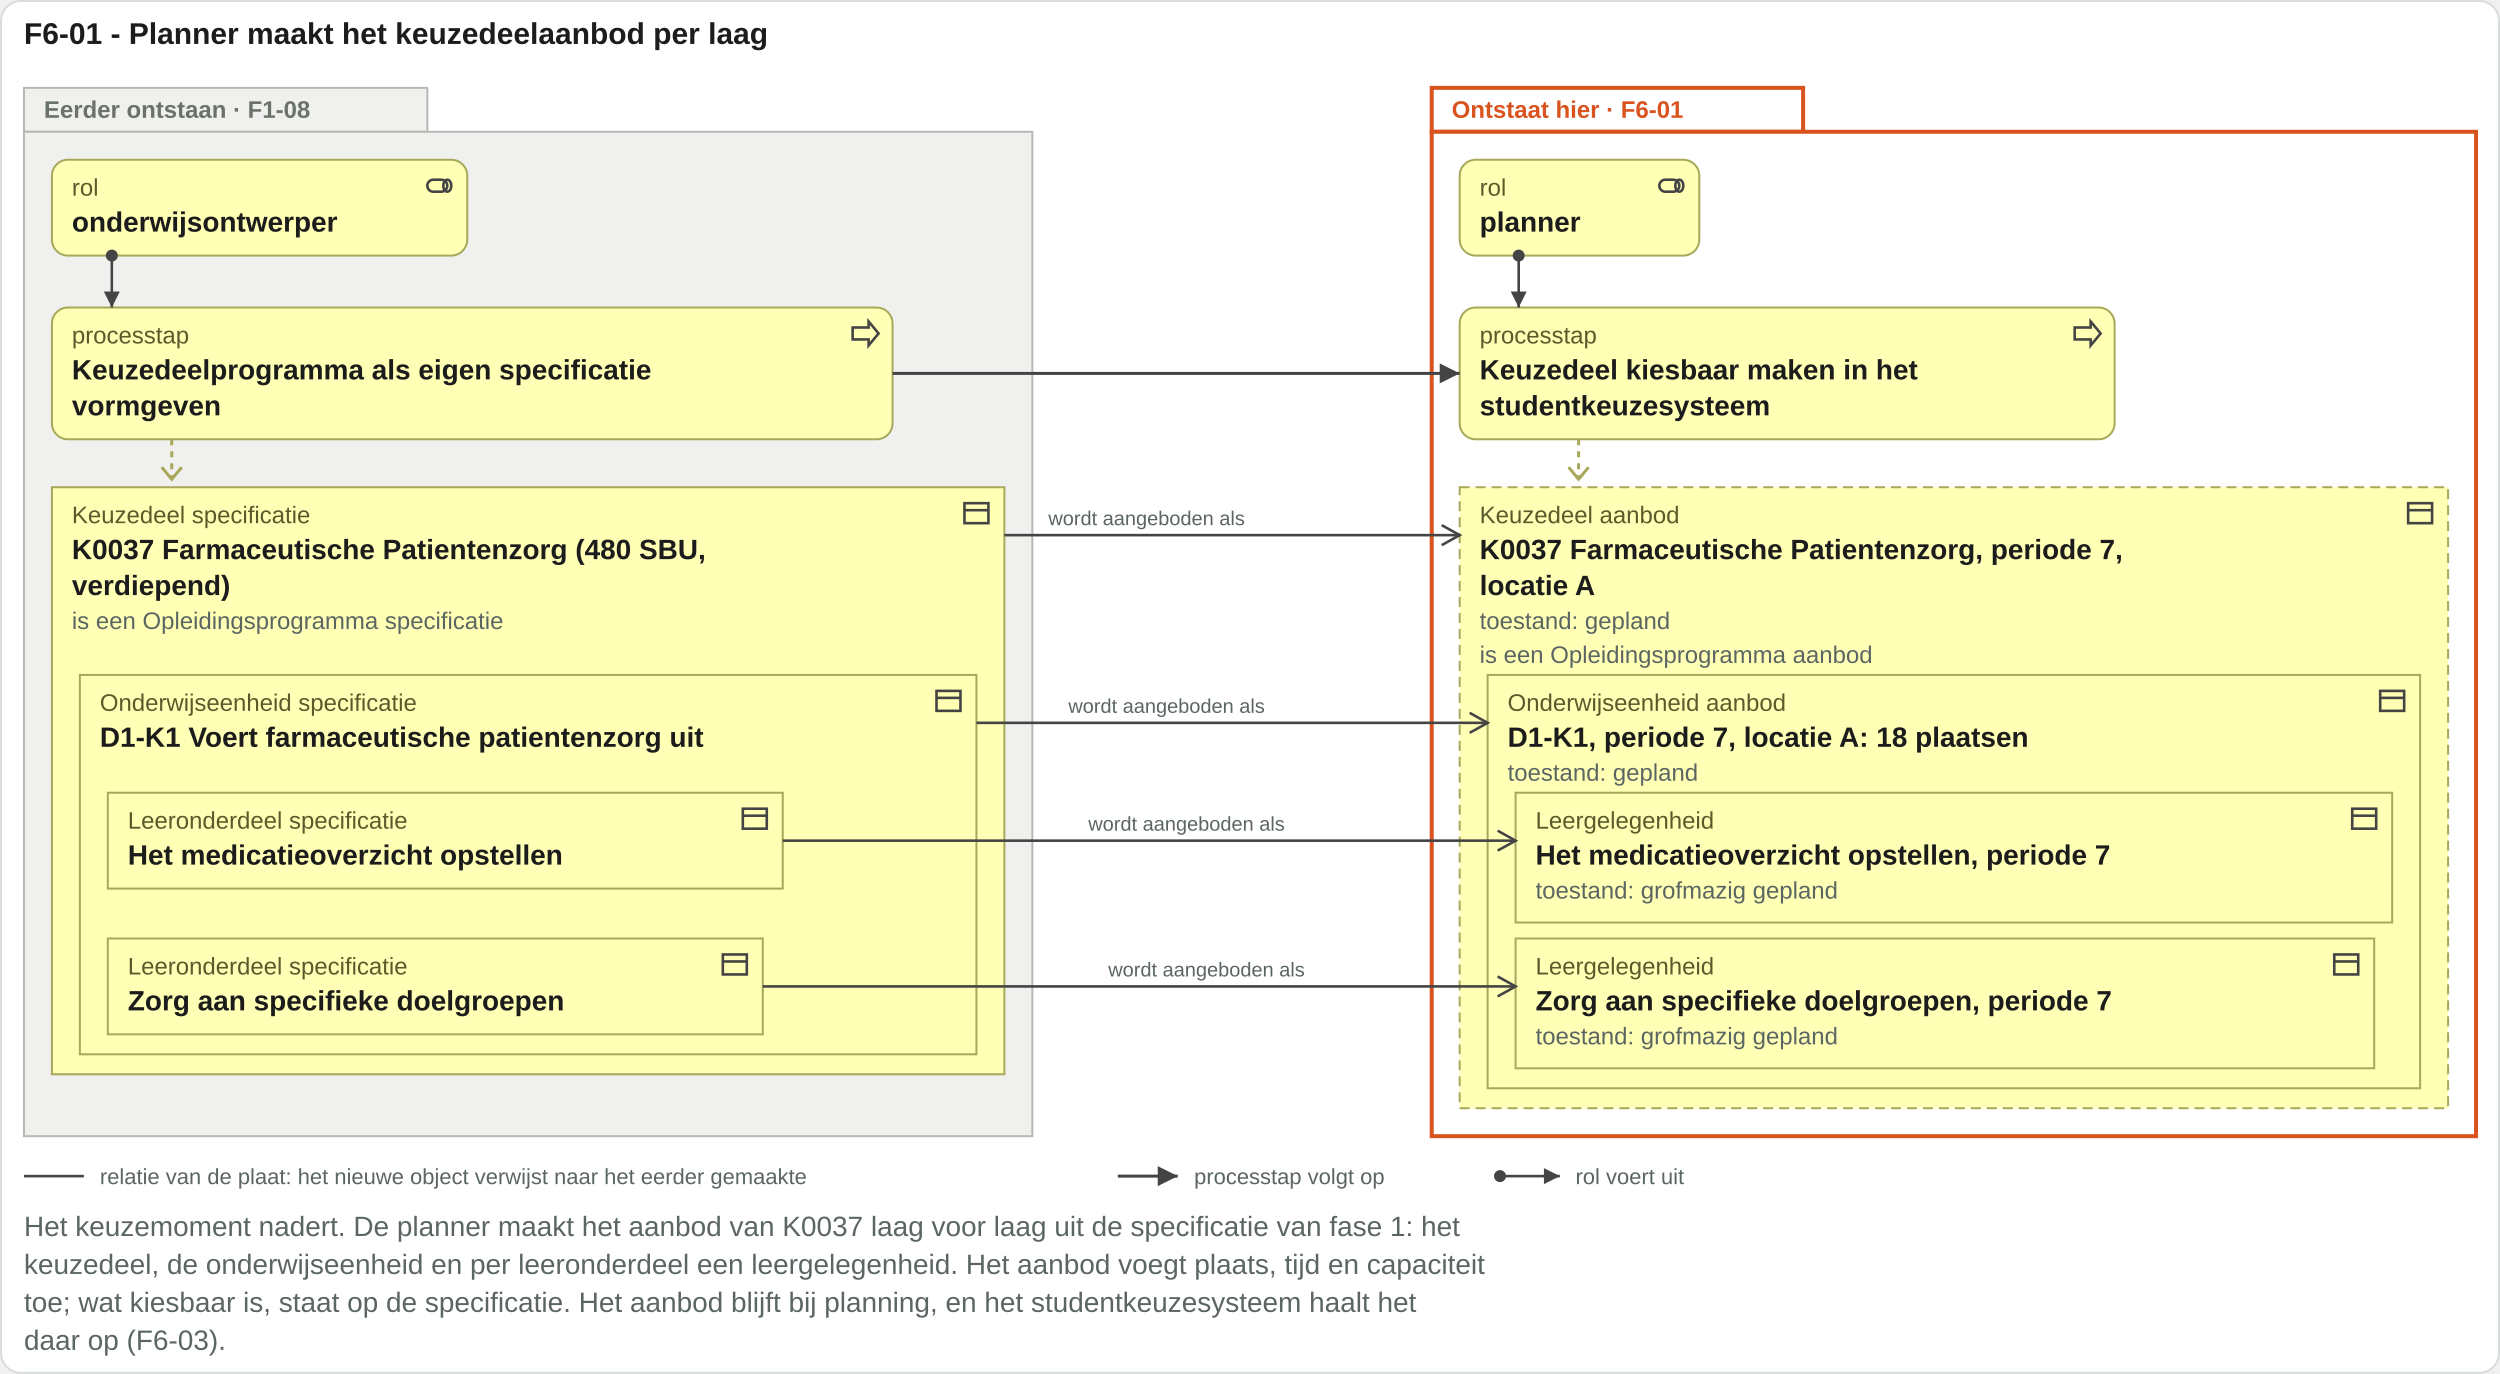
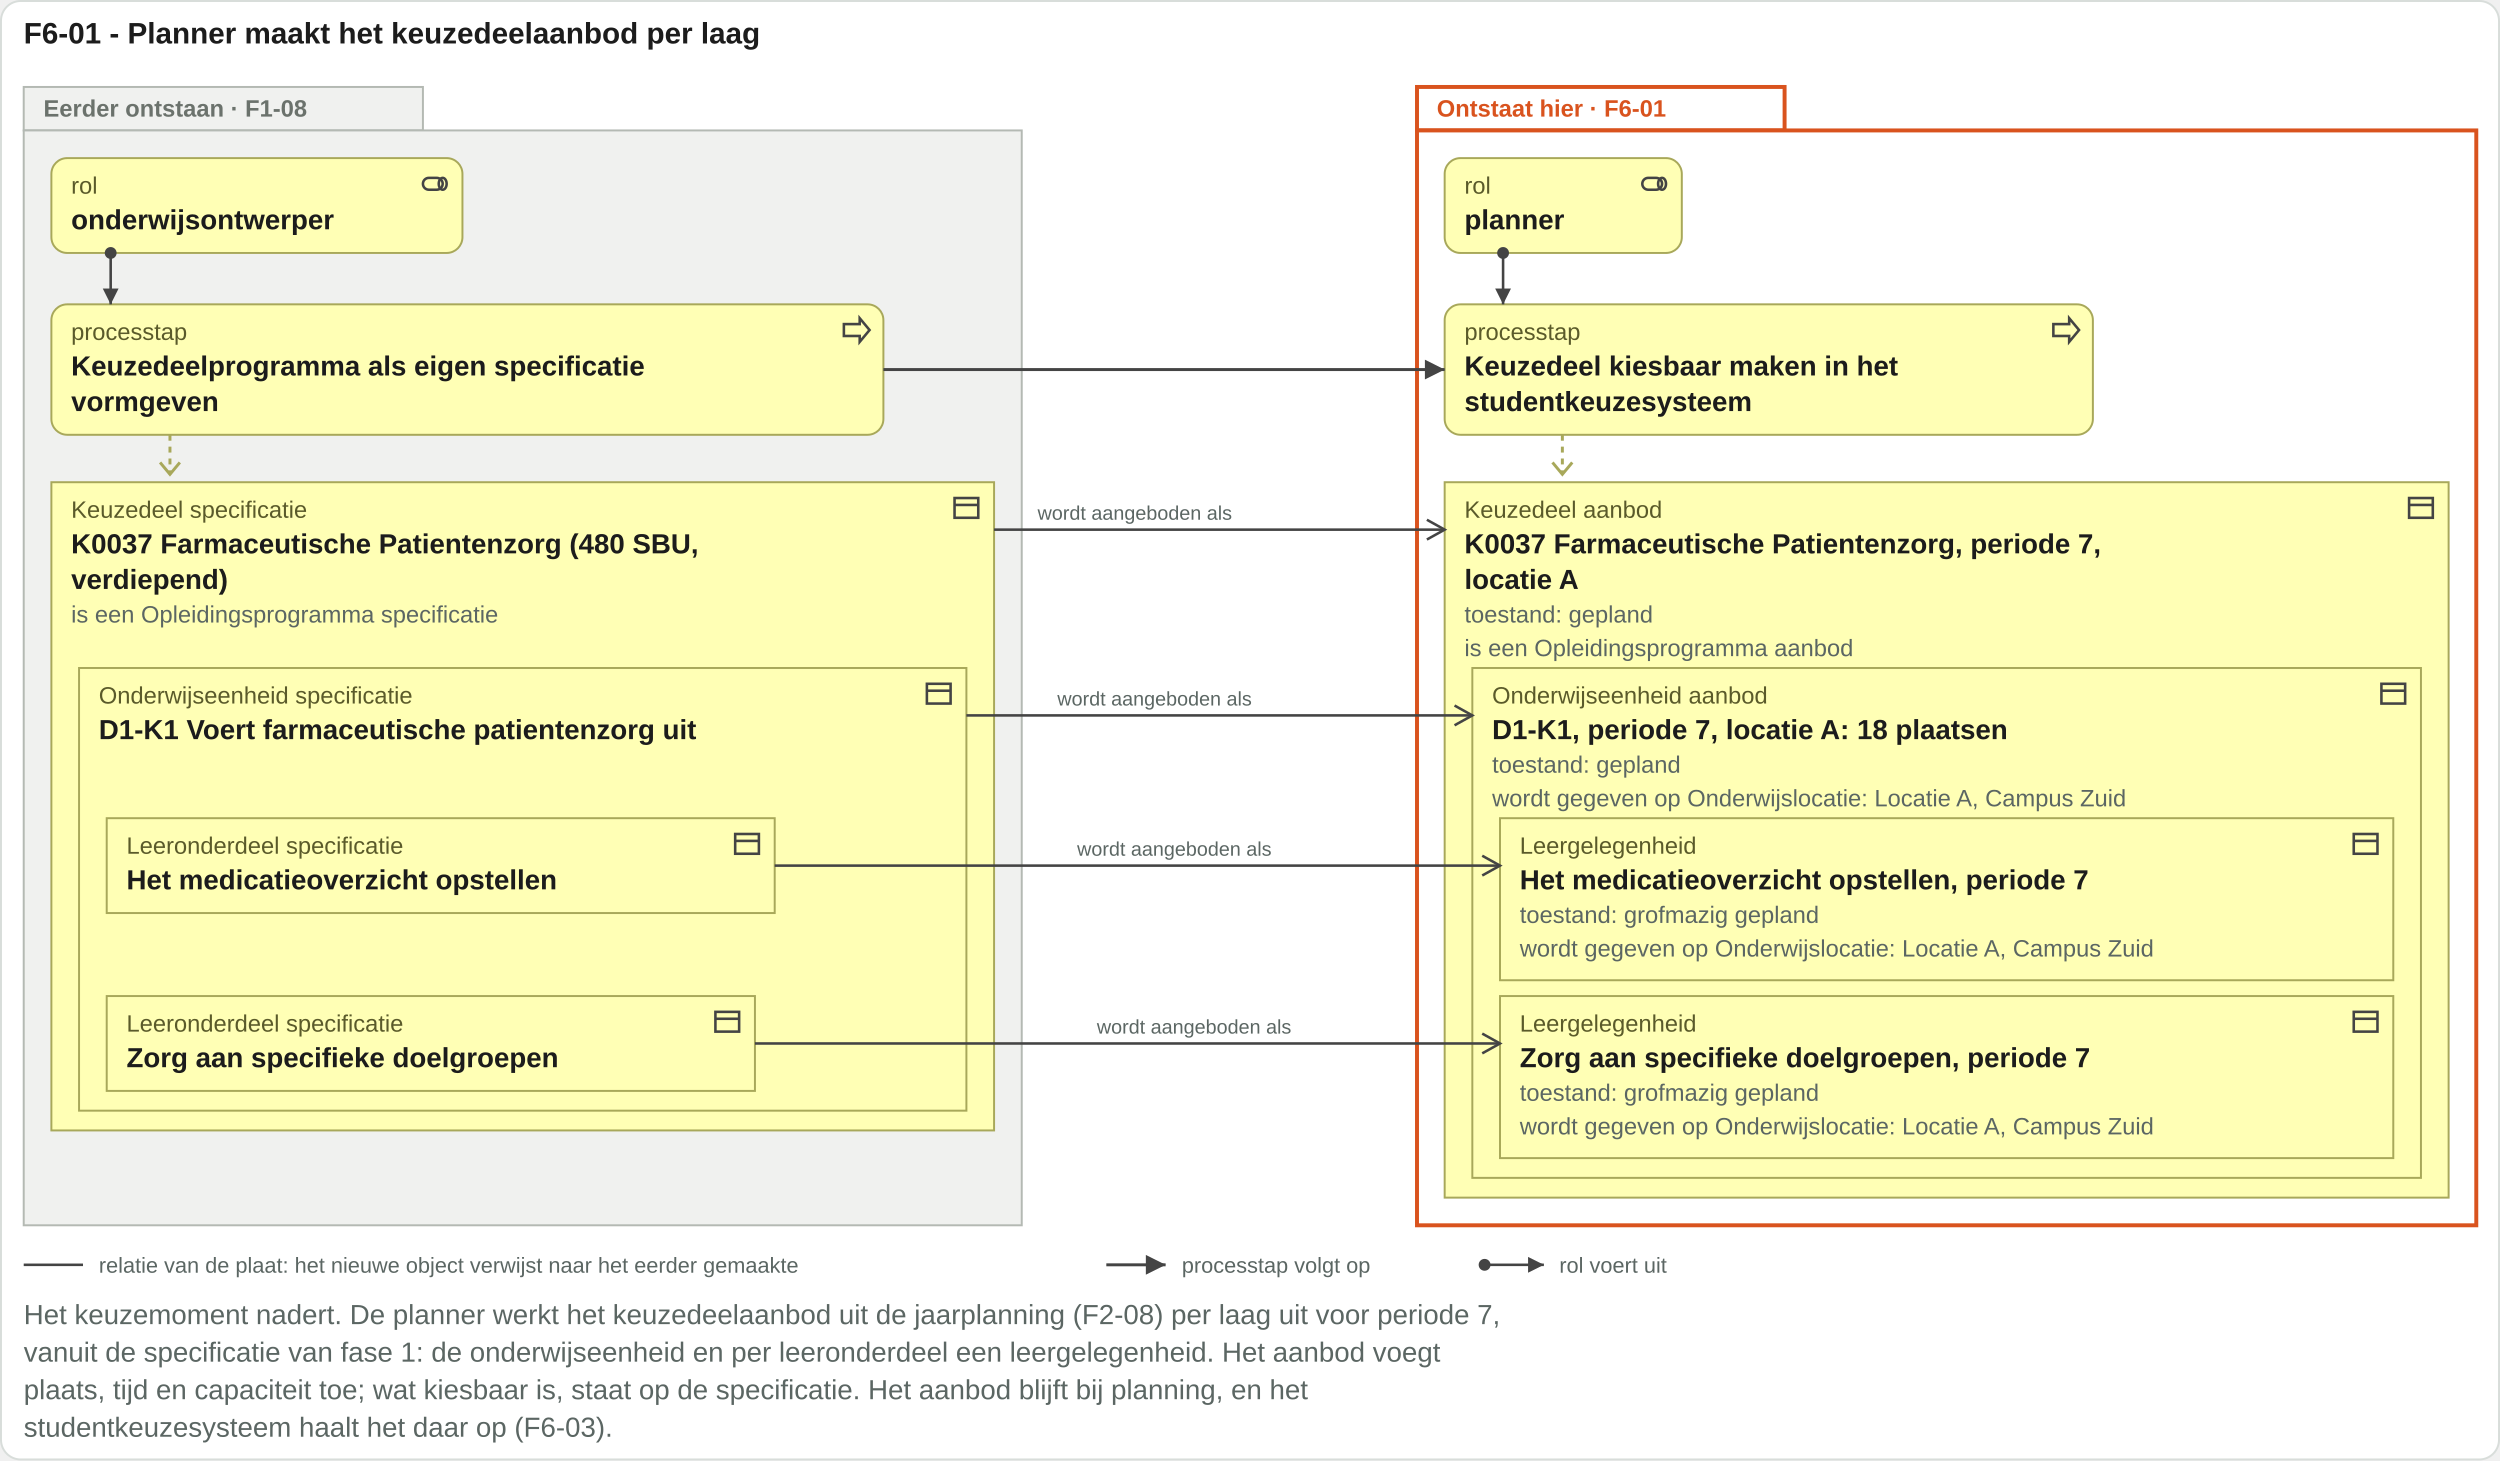
- <svg xmlns="http://www.w3.org/2000/svg" viewBox="0 0 1252 688" width="1252" height="688">
-   <rect x="0.5" y="0.5" width="1251" height="687" rx="10" fill="#ffffff" stroke="#d8ddda" />
+ <svg xmlns="http://www.w3.org/2000/svg" viewBox="0 0 1265 739" width="1265" height="739">
+   <rect x="0.5" y="0.5" width="1264" height="738" rx="10" fill="#ffffff" stroke="#d8ddda" />
  <text x="12" y="22" font-family="Arial, Helvetica, sans-serif" font-size="15" font-weight="bold" fill="#1c1c1c" text-anchor="start">F6-01 - Planner maakt het keuzedeelaanbod per laag</text>
  <rect x="12" y="44" width="202" height="22" fill="#f0f1ef" stroke="#b4b9b3" />
-   <rect class="vlak-eerder" x="12" y="66" width="505" height="503" fill="#f0f1ef" stroke="#b4b9b3" />
+   <rect class="vlak-eerder" x="12" y="66" width="505" height="554" fill="#f0f1ef" stroke="#b4b9b3" />
  <text x="22" y="59" font-family="Arial, Helvetica, sans-serif" font-size="12" font-weight="bold" fill="#6b726c" text-anchor="start">Eerder ontstaan · F1-08</text>
  <rect x="717" y="44" width="186" height="22" fill="#ffffff" stroke="#d9531e" stroke-width="2" />
-   <rect class="vlak-hier" x="717" y="66" width="523" height="503" fill="#ffffff" stroke="#d9531e" stroke-width="2" />
+   <rect class="vlak-hier" x="717" y="66" width="536" height="554" fill="#ffffff" stroke="#d9531e" stroke-width="2" />
  <text x="727" y="59" font-family="Arial, Helvetica, sans-serif" font-size="12" font-weight="bold" fill="#d9531e" text-anchor="start">Ontstaat hier · F6-01</text>
  <rect x="26" y="80" width="208" height="48" rx="8" fill="#ffffb5" stroke="#a8a85a" />
  <g transform="translate(212,85)" fill="none" stroke="#444" stroke-width="1.3">
    <rect x="2" y="5" width="10" height="6" rx="3" />
    <ellipse cx="12" cy="8" rx="2" ry="3" />
  </g>
  <text x="36" y="98" font-family="Arial, Helvetica, sans-serif" font-size="12" fill="#5a5a2a" text-anchor="start">rol</text>
  <text x="36" y="116" font-family="Arial, Helvetica, sans-serif" font-size="14" font-weight="bold" fill="#1c1c1c" text-anchor="start">onderwijsontwerper</text>
  <rect x="26" y="154" width="421" height="66" rx="8" fill="#ffffb5" stroke="#a8a85a" />
  <g transform="translate(425,159)" fill="none" stroke="#444" stroke-width="1.3">
    <path d="M2 5h8V2l5 6-5 6v-3H2z" />
  </g>
  <text x="36" y="172" font-family="Arial, Helvetica, sans-serif" font-size="12" fill="#5a5a2a" text-anchor="start">processtap</text>
  <text x="36" y="190" font-family="Arial, Helvetica, sans-serif" font-size="14" font-weight="bold" fill="#1c1c1c" text-anchor="start">Keuzedeelprogramma als eigen specificatie</text>
  <text x="36" y="208" font-family="Arial, Helvetica, sans-serif" font-size="14" font-weight="bold" fill="#1c1c1c" text-anchor="start">vormgeven</text>
  <path class="toewijzing" d="M56 128V154" stroke="#444" stroke-width="1.3" fill="none" />
  <circle cx="56" cy="128" r="3" fill="#444" />
  <path d="M56 154l-4 -8h8z" fill="#444" />
  <rect x="731" y="80" width="120" height="48" rx="8" fill="#ffffb5" stroke="#a8a85a" />
  <g transform="translate(829,85)" fill="none" stroke="#444" stroke-width="1.3">
    <rect x="2" y="5" width="10" height="6" rx="3" />
    <ellipse cx="12" cy="8" rx="2" ry="3" />
  </g>
  <text x="741" y="98" font-family="Arial, Helvetica, sans-serif" font-size="12" fill="#5a5a2a" text-anchor="start">rol</text>
  <text x="741" y="116" font-family="Arial, Helvetica, sans-serif" font-size="14" font-weight="bold" fill="#1c1c1c" text-anchor="start">planner</text>
  <rect x="731" y="154" width="328" height="66" rx="8" fill="#ffffb5" stroke="#a8a85a" />
  <g transform="translate(1037,159)" fill="none" stroke="#444" stroke-width="1.3">
    <path d="M2 5h8V2l5 6-5 6v-3H2z" />
  </g>
  <text x="741" y="172" font-family="Arial, Helvetica, sans-serif" font-size="12" fill="#5a5a2a" text-anchor="start">processtap</text>
  <text x="741" y="190" font-family="Arial, Helvetica, sans-serif" font-size="14" font-weight="bold" fill="#1c1c1c" text-anchor="start">Keuzedeel kiesbaar maken in het</text>
  <text x="741" y="208" font-family="Arial, Helvetica, sans-serif" font-size="14" font-weight="bold" fill="#1c1c1c" text-anchor="start">studentkeuzesysteem</text>
  <path class="toewijzing" d="M760.56 128V154" stroke="#444" stroke-width="1.3" fill="none" />
  <circle cx="760.56" cy="128" r="3" fill="#444" />
  <path d="M760.56 154l-4 -8h8z" fill="#444" />
  <path d="M86 220 V240" stroke="#a8a85a" stroke-width="1.5" stroke-dasharray="3 3" />
  <path d="M81 234 l5 6 5 -6" fill="none" stroke="#a8a85a" stroke-width="1.5" />
  <path d="M790.56 220 V240" stroke="#a8a85a" stroke-width="1.5" stroke-dasharray="3 3" />
  <path d="M785.56 234 l5 6 5 -6" fill="none" stroke="#a8a85a" stroke-width="1.5" />
  <path class="trigger" d="M447 187H731" stroke="#444" stroke-width="1.5" fill="none" />
  <path d="M731 187l-10 -5v10z" fill="#444" />
-   <rect x="26" y="244" width="477" height="294" rx="0" fill="#ffffb5" stroke="#a8a85a" />
+   <rect x="26" y="244" width="477" height="328" rx="0" fill="#ffffb5" stroke="#a8a85a" />
  <g transform="translate(481,249)" fill="none" stroke="#444" stroke-width="1.3">
    <rect x="2" y="3" width="12" height="10" />
    <path d="M2 6.5h12" />
  </g>
  <text x="36" y="262" font-family="Arial, Helvetica, sans-serif" font-size="12" fill="#5a5a2a" text-anchor="start">Keuzedeel specificatie</text>
  <text x="36" y="280" font-family="Arial, Helvetica, sans-serif" font-size="14" font-weight="bold" fill="#1c1c1c" text-anchor="start">K0037 Farmaceutische Patientenzorg (480 SBU,</text>
  <text x="36" y="298" font-family="Arial, Helvetica, sans-serif" font-size="14" font-weight="bold" fill="#1c1c1c" text-anchor="start">verdiepend)</text>
  <text x="36" y="315" font-family="Arial, Helvetica, sans-serif" font-size="12" fill="#5b6663" text-anchor="start">is een Opleidingsprogramma specificatie</text>
-   <rect x="40" y="338" width="449" height="190" rx="0" fill="#ffffb5" stroke="#a8a85a" />
+   <rect x="40" y="338" width="449" height="224" rx="0" fill="#ffffb5" stroke="#a8a85a" />
  <g transform="translate(467,343)" fill="none" stroke="#444" stroke-width="1.3">
    <rect x="2" y="3" width="12" height="10" />
    <path d="M2 6.5h12" />
  </g>
  <text x="50" y="356" font-family="Arial, Helvetica, sans-serif" font-size="12" fill="#5a5a2a" text-anchor="start">Onderwijseenheid specificatie</text>
  <text x="50" y="374" font-family="Arial, Helvetica, sans-serif" font-size="14" font-weight="bold" fill="#1c1c1c" text-anchor="start">D1-K1 Voert farmaceutische patientenzorg uit</text>
-   <rect x="54" y="397" width="338" height="48" rx="0" fill="#ffffb5" stroke="#a8a85a" />
-   <g transform="translate(370,402)" fill="none" stroke="#444" stroke-width="1.3">
+   <rect x="54" y="414" width="338" height="48" rx="0" fill="#ffffb5" stroke="#a8a85a" />
+   <g transform="translate(370,419)" fill="none" stroke="#444" stroke-width="1.3">
    <rect x="2" y="3" width="12" height="10" />
    <path d="M2 6.5h12" />
  </g>
-   <text x="64" y="415" font-family="Arial, Helvetica, sans-serif" font-size="12" fill="#5a5a2a" text-anchor="start">Leeronderdeel specificatie</text>
-   <text x="64" y="433" font-family="Arial, Helvetica, sans-serif" font-size="14" font-weight="bold" fill="#1c1c1c" text-anchor="start">Het medicatieoverzicht opstellen</text>
-   <rect x="54" y="470" width="328" height="48" rx="0" fill="#ffffb5" stroke="#a8a85a" />
-   <g transform="translate(360,475)" fill="none" stroke="#444" stroke-width="1.3">
+   <text x="64" y="432" font-family="Arial, Helvetica, sans-serif" font-size="12" fill="#5a5a2a" text-anchor="start">Leeronderdeel specificatie</text>
+   <text x="64" y="450" font-family="Arial, Helvetica, sans-serif" font-size="14" font-weight="bold" fill="#1c1c1c" text-anchor="start">Het medicatieoverzicht opstellen</text>
+   <rect x="54" y="504" width="328" height="48" rx="0" fill="#ffffb5" stroke="#a8a85a" />
+   <g transform="translate(360,509)" fill="none" stroke="#444" stroke-width="1.3">
    <rect x="2" y="3" width="12" height="10" />
    <path d="M2 6.5h12" />
  </g>
-   <text x="64" y="488" font-family="Arial, Helvetica, sans-serif" font-size="12" fill="#5a5a2a" text-anchor="start">Leeronderdeel specificatie</text>
-   <text x="64" y="506" font-family="Arial, Helvetica, sans-serif" font-size="14" font-weight="bold" fill="#1c1c1c" text-anchor="start">Zorg aan specifieke doelgroepen</text>
-   <rect x="731" y="244" width="495" height="311" rx="0" fill="#ffffb5" stroke="#a8a85a" stroke-dasharray="5 3" />
-   <g transform="translate(1204,249)" fill="none" stroke="#444" stroke-width="1.3">
+   <text x="64" y="522" font-family="Arial, Helvetica, sans-serif" font-size="12" fill="#5a5a2a" text-anchor="start">Leeronderdeel specificatie</text>
+   <text x="64" y="540" font-family="Arial, Helvetica, sans-serif" font-size="14" font-weight="bold" fill="#1c1c1c" text-anchor="start">Zorg aan specifieke doelgroepen</text>
+   <rect x="731" y="244" width="508" height="362" rx="0" fill="#ffffb5" stroke="#a8a85a" />
+   <g transform="translate(1217,249)" fill="none" stroke="#444" stroke-width="1.3">
    <rect x="2" y="3" width="12" height="10" />
    <path d="M2 6.5h12" />
  </g>
  <text x="741" y="262" font-family="Arial, Helvetica, sans-serif" font-size="12" fill="#5a5a2a" text-anchor="start">Keuzedeel aanbod</text>
  <text x="741" y="280" font-family="Arial, Helvetica, sans-serif" font-size="14" font-weight="bold" fill="#1c1c1c" text-anchor="start">K0037 Farmaceutische Patientenzorg, periode 7,</text>
  <text x="741" y="298" font-family="Arial, Helvetica, sans-serif" font-size="14" font-weight="bold" fill="#1c1c1c" text-anchor="start">locatie A</text>
  <text x="741" y="315" font-family="Arial, Helvetica, sans-serif" font-size="12" fill="#5b6663" text-anchor="start">toestand: gepland</text>
  <text x="741" y="332" font-family="Arial, Helvetica, sans-serif" font-size="12" fill="#5b6663" text-anchor="start">is een Opleidingsprogramma aanbod</text>
-   <rect x="745" y="338" width="467" height="207" rx="0" fill="#ffffb5" stroke="#a8a85a" />
-   <g transform="translate(1190,343)" fill="none" stroke="#444" stroke-width="1.3">
+   <rect x="745" y="338" width="480" height="258" rx="0" fill="#ffffb5" stroke="#a8a85a" />
+   <g transform="translate(1203,343)" fill="none" stroke="#444" stroke-width="1.3">
    <rect x="2" y="3" width="12" height="10" />
    <path d="M2 6.5h12" />
  </g>
  <text x="755" y="356" font-family="Arial, Helvetica, sans-serif" font-size="12" fill="#5a5a2a" text-anchor="start">Onderwijseenheid aanbod</text>
  <text x="755" y="374" font-family="Arial, Helvetica, sans-serif" font-size="14" font-weight="bold" fill="#1c1c1c" text-anchor="start">D1-K1, periode 7, locatie A: 18 plaatsen</text>
  <text x="755" y="391" font-family="Arial, Helvetica, sans-serif" font-size="12" fill="#5b6663" text-anchor="start">toestand: gepland</text>
-   <rect x="759" y="397" width="439" height="65" rx="0" fill="#ffffb5" stroke="#a8a85a" />
-   <g transform="translate(1176,402)" fill="none" stroke="#444" stroke-width="1.3">
+   <text x="755" y="408" font-family="Arial, Helvetica, sans-serif" font-size="12" fill="#5b6663" text-anchor="start">wordt gegeven op Onderwijslocatie: Locatie A, Campus Zuid</text>
+   <rect x="759" y="414" width="452" height="82" rx="0" fill="#ffffb5" stroke="#a8a85a" />
+   <g transform="translate(1189,419)" fill="none" stroke="#444" stroke-width="1.3">
    <rect x="2" y="3" width="12" height="10" />
    <path d="M2 6.5h12" />
  </g>
-   <text x="769" y="415" font-family="Arial, Helvetica, sans-serif" font-size="12" fill="#5a5a2a" text-anchor="start">Leergelegenheid</text>
-   <text x="769" y="433" font-family="Arial, Helvetica, sans-serif" font-size="14" font-weight="bold" fill="#1c1c1c" text-anchor="start">Het medicatieoverzicht opstellen, periode 7</text>
-   <text x="769" y="450" font-family="Arial, Helvetica, sans-serif" font-size="12" fill="#5b6663" text-anchor="start">toestand: grofmazig gepland</text>
-   <rect x="759" y="470" width="430" height="65" rx="0" fill="#ffffb5" stroke="#a8a85a" />
-   <g transform="translate(1167,475)" fill="none" stroke="#444" stroke-width="1.3">
+   <text x="769" y="432" font-family="Arial, Helvetica, sans-serif" font-size="12" fill="#5a5a2a" text-anchor="start">Leergelegenheid</text>
+   <text x="769" y="450" font-family="Arial, Helvetica, sans-serif" font-size="14" font-weight="bold" fill="#1c1c1c" text-anchor="start">Het medicatieoverzicht opstellen, periode 7</text>
+   <text x="769" y="467" font-family="Arial, Helvetica, sans-serif" font-size="12" fill="#5b6663" text-anchor="start">toestand: grofmazig gepland</text>
+   <text x="769" y="484" font-family="Arial, Helvetica, sans-serif" font-size="12" fill="#5b6663" text-anchor="start">wordt gegeven op Onderwijslocatie: Locatie A, Campus Zuid</text>
+   <rect x="759" y="504" width="452" height="82" rx="0" fill="#ffffb5" stroke="#a8a85a" />
+   <g transform="translate(1189,509)" fill="none" stroke="#444" stroke-width="1.3">
    <rect x="2" y="3" width="12" height="10" />
    <path d="M2 6.5h12" />
  </g>
-   <text x="769" y="488" font-family="Arial, Helvetica, sans-serif" font-size="12" fill="#5a5a2a" text-anchor="start">Leergelegenheid</text>
-   <text x="769" y="506" font-family="Arial, Helvetica, sans-serif" font-size="14" font-weight="bold" fill="#1c1c1c" text-anchor="start">Zorg aan specifieke doelgroepen, periode 7</text>
-   <text x="769" y="523" font-family="Arial, Helvetica, sans-serif" font-size="12" fill="#5b6663" text-anchor="start">toestand: grofmazig gepland</text>
+   <text x="769" y="522" font-family="Arial, Helvetica, sans-serif" font-size="12" fill="#5a5a2a" text-anchor="start">Leergelegenheid</text>
+   <text x="769" y="540" font-family="Arial, Helvetica, sans-serif" font-size="14" font-weight="bold" fill="#1c1c1c" text-anchor="start">Zorg aan specifieke doelgroepen, periode 7</text>
+   <text x="769" y="557" font-family="Arial, Helvetica, sans-serif" font-size="12" fill="#5b6663" text-anchor="start">toestand: grofmazig gepland</text>
+   <text x="769" y="574" font-family="Arial, Helvetica, sans-serif" font-size="12" fill="#5b6663" text-anchor="start">wordt gegeven op Onderwijslocatie: Locatie A, Campus Zuid</text>
  <path class="herkomstlijn" d="M503 268H519V268H731" stroke="#444" stroke-width="1.3" fill="none" />
  <path d="M722 263L731 268L722 273" fill="none" stroke="#444" stroke-width="1.3" />
  <text x="525" y="263" font-family="Arial, Helvetica, sans-serif" font-size="10" fill="#5b6663" text-anchor="start">wordt aangeboden als</text>
  <path class="herkomstlijn" d="M489 362H529V362H745" stroke="#444" stroke-width="1.3" fill="none" />
  <path d="M736 357L745 362L736 367" fill="none" stroke="#444" stroke-width="1.3" />
  <text x="535" y="357" font-family="Arial, Helvetica, sans-serif" font-size="10" fill="#5b6663" text-anchor="start">wordt aangeboden als</text>
-   <path class="herkomstlijn" d="M392 421H539V421H759" stroke="#444" stroke-width="1.3" fill="none" />
-   <path d="M750 416L759 421L750 426" fill="none" stroke="#444" stroke-width="1.3" />
-   <text x="545" y="416" font-family="Arial, Helvetica, sans-serif" font-size="10" fill="#5b6663" text-anchor="start">wordt aangeboden als</text>
-   <path class="herkomstlijn" d="M382 494H549V494H759" stroke="#444" stroke-width="1.3" fill="none" />
-   <path d="M750 489L759 494L750 499" fill="none" stroke="#444" stroke-width="1.3" />
-   <text x="555" y="489" font-family="Arial, Helvetica, sans-serif" font-size="10" fill="#5b6663" text-anchor="start">wordt aangeboden als</text>
-   <path d="M12 589H42" stroke="#444" stroke-width="1.3" />
-   <text x="50" y="593" font-family="Arial, Helvetica, sans-serif" font-size="11" fill="#5b6663" text-anchor="start">relatie van de plaat: het nieuwe object verwijst naar het eerder gemaakte</text>
-   <path d="M559.8 589H589.8" stroke="#444" stroke-width="1.5" />
-   <path d="M589.8 589l-10 -5v10z" fill="#444" />
-   <text x="598" y="593" font-family="Arial, Helvetica, sans-serif" font-size="11" fill="#5b6663" text-anchor="start">processtap volgt op</text>
-   <circle cx="751.2" cy="589" r="3" fill="#444" />
-   <path d="M751.2 589H781.2" stroke="#444" stroke-width="1.3" />
-   <path d="M781.2 589l-8 -4v8z" fill="#444" />
-   <text x="789" y="593" font-family="Arial, Helvetica, sans-serif" font-size="11" fill="#5b6663" text-anchor="start">rol voert uit</text>
-   <text x="12" y="619" font-family="Arial, Helvetica, sans-serif" font-size="14" fill="#5b6663" text-anchor="start">Het keuzemoment nadert. De planner maakt het aanbod van K0037 laag voor laag uit de specificatie van fase 1: het</text>
-   <text x="12" y="638" font-family="Arial, Helvetica, sans-serif" font-size="14" fill="#5b6663" text-anchor="start">keuzedeel, de onderwijseenheid en per leeronderdeel een leergelegenheid. Het aanbod voegt plaats, tijd en capaciteit</text>
-   <text x="12" y="657" font-family="Arial, Helvetica, sans-serif" font-size="14" fill="#5b6663" text-anchor="start">toe; wat kiesbaar is, staat op de specificatie. Het aanbod blijft bij planning, en het studentkeuzesysteem haalt het</text>
-   <text x="12" y="676" font-family="Arial, Helvetica, sans-serif" font-size="14" fill="#5b6663" text-anchor="start">daar op (F6-03).</text>
+   <path class="herkomstlijn" d="M392 438H539V438H759" stroke="#444" stroke-width="1.3" fill="none" />
+   <path d="M750 433L759 438L750 443" fill="none" stroke="#444" stroke-width="1.3" />
+   <text x="545" y="433" font-family="Arial, Helvetica, sans-serif" font-size="10" fill="#5b6663" text-anchor="start">wordt aangeboden als</text>
+   <path class="herkomstlijn" d="M382 528H549V528H759" stroke="#444" stroke-width="1.3" fill="none" />
+   <path d="M750 523L759 528L750 533" fill="none" stroke="#444" stroke-width="1.3" />
+   <text x="555" y="523" font-family="Arial, Helvetica, sans-serif" font-size="10" fill="#5b6663" text-anchor="start">wordt aangeboden als</text>
+   <path d="M12 640H42" stroke="#444" stroke-width="1.3" />
+   <text x="50" y="644" font-family="Arial, Helvetica, sans-serif" font-size="11" fill="#5b6663" text-anchor="start">relatie van de plaat: het nieuwe object verwijst naar het eerder gemaakte</text>
+   <path d="M559.8 640H589.8" stroke="#444" stroke-width="1.5" />
+   <path d="M589.8 640l-10 -5v10z" fill="#444" />
+   <text x="598" y="644" font-family="Arial, Helvetica, sans-serif" font-size="11" fill="#5b6663" text-anchor="start">processtap volgt op</text>
+   <circle cx="751.2" cy="640" r="3" fill="#444" />
+   <path d="M751.2 640H781.2" stroke="#444" stroke-width="1.3" />
+   <path d="M781.2 640l-8 -4v8z" fill="#444" />
+   <text x="789" y="644" font-family="Arial, Helvetica, sans-serif" font-size="11" fill="#5b6663" text-anchor="start">rol voert uit</text>
+   <text x="12" y="670" font-family="Arial, Helvetica, sans-serif" font-size="14" fill="#5b6663" text-anchor="start">Het keuzemoment nadert. De planner werkt het keuzedeelaanbod uit de jaarplanning (F2-08) per laag uit voor periode 7,</text>
+   <text x="12" y="689" font-family="Arial, Helvetica, sans-serif" font-size="14" fill="#5b6663" text-anchor="start">vanuit de specificatie van fase 1: de onderwijseenheid en per leeronderdeel een leergelegenheid. Het aanbod voegt</text>
+   <text x="12" y="708" font-family="Arial, Helvetica, sans-serif" font-size="14" fill="#5b6663" text-anchor="start">plaats, tijd en capaciteit toe; wat kiesbaar is, staat op de specificatie. Het aanbod blijft bij planning, en het</text>
+   <text x="12" y="727" font-family="Arial, Helvetica, sans-serif" font-size="14" fill="#5b6663" text-anchor="start">studentkeuzesysteem haalt het daar op (F6-03).</text>
</svg>
